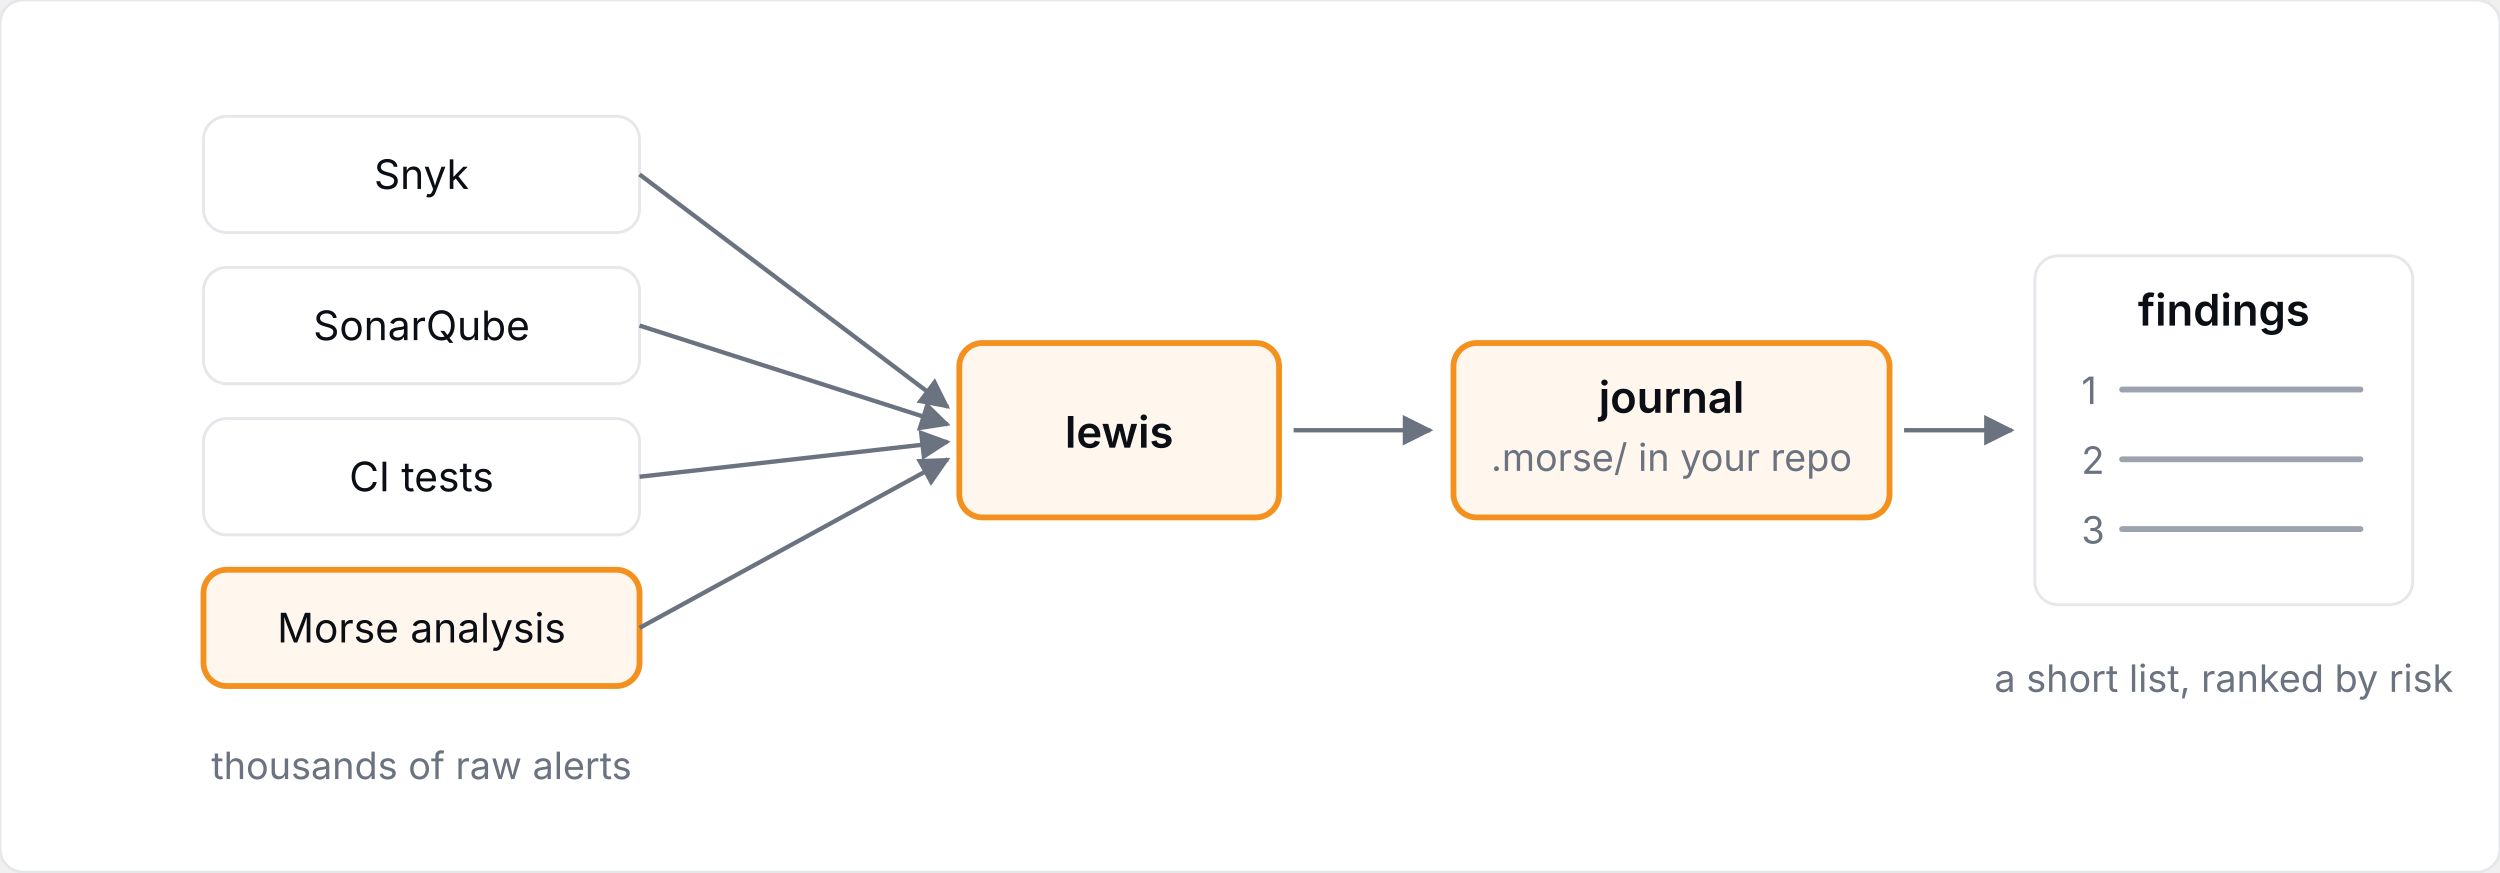
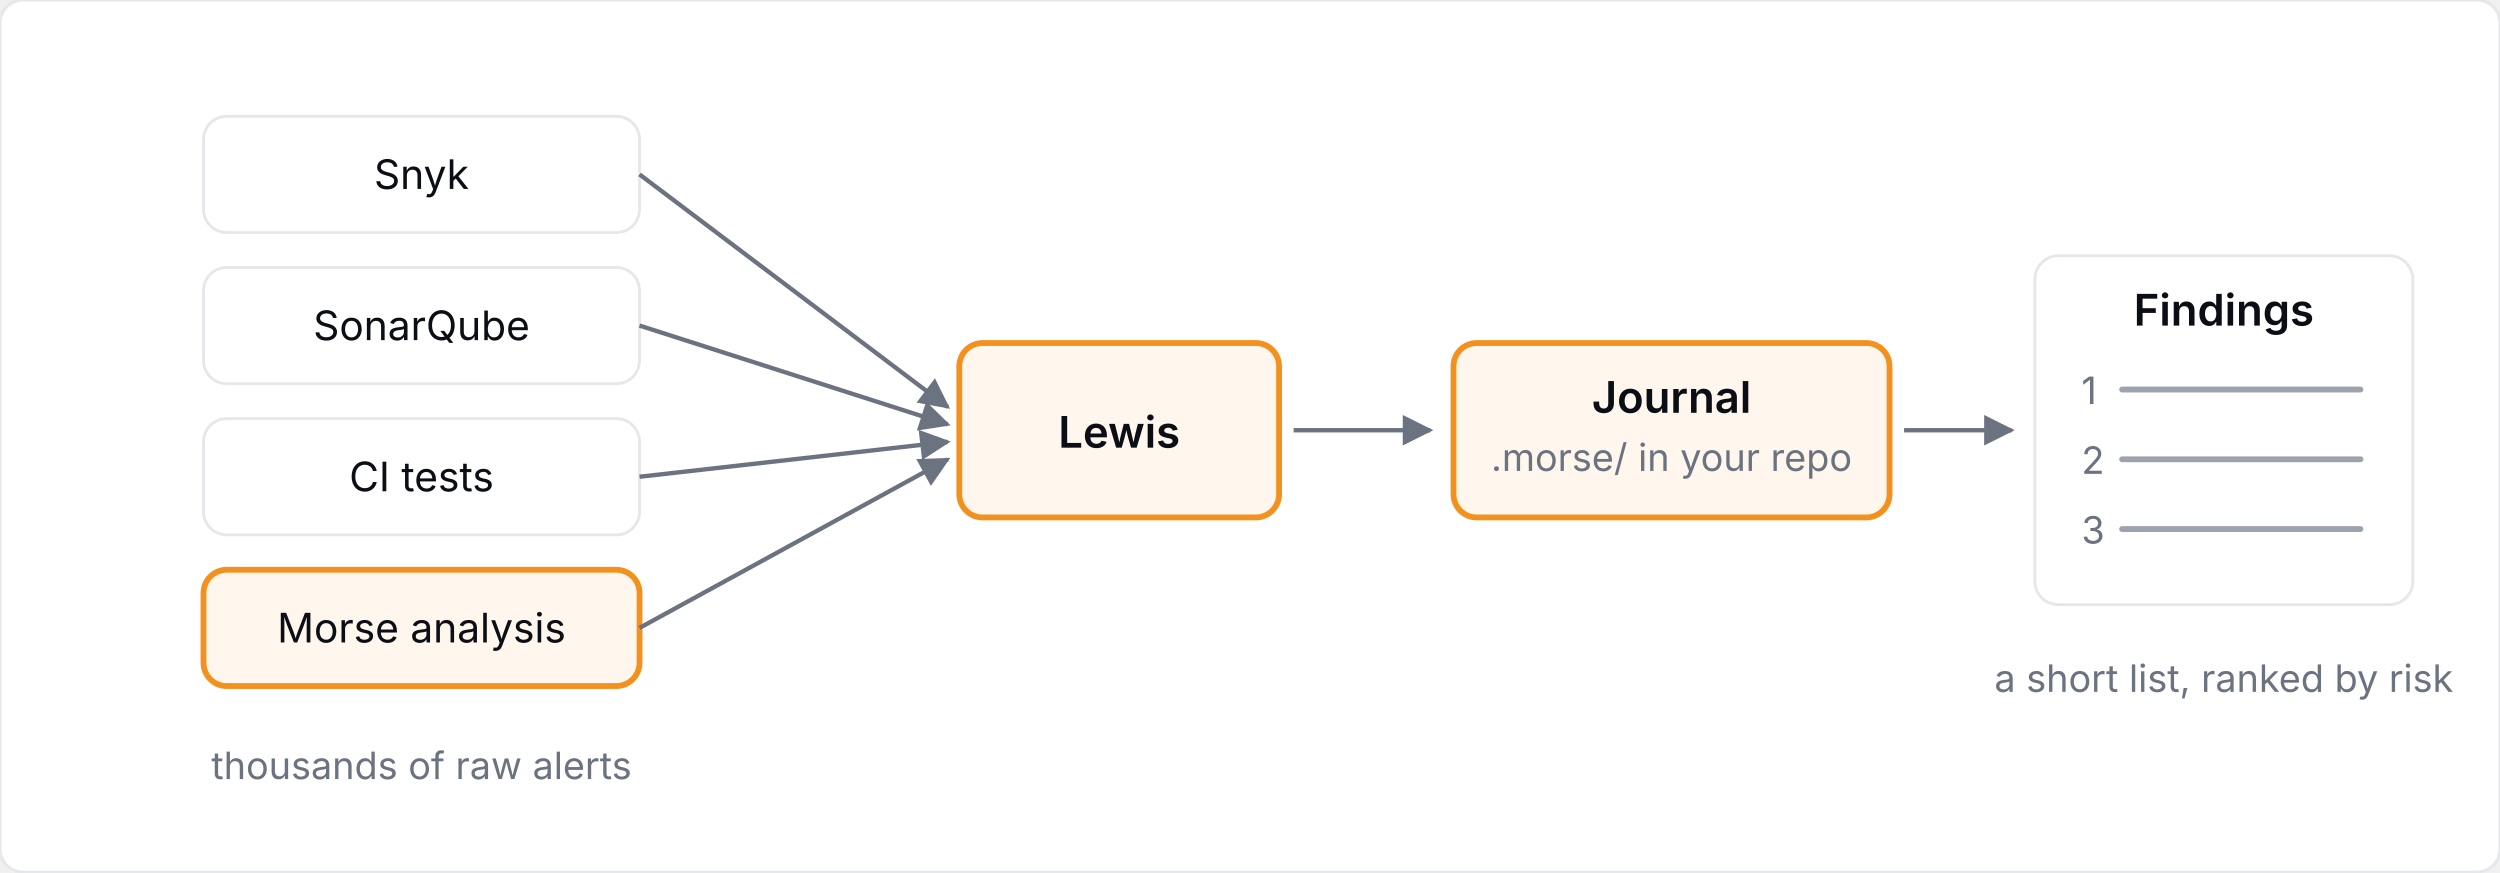
<svg xmlns="http://www.w3.org/2000/svg" viewBox="0 0 860 300" role="img" aria-labelledby="t">
  <defs>
    <marker id="a" viewBox="0 0 10 10" refX="9" refY="5" markerWidth="7" markerHeight="7" orient="auto-start-reverse">
      <path d="M0 0L10 5L0 10z" fill="#6b7280" />
    </marker>
  </defs>
  <style>
    text { font-family: Inter, system-ui, sans-serif; fill: #0b0e14; }
    .n { fill: #6b7280; font-size: 13px; }
    .l { font-size: 15px; font-weight: 600; }
    .m { font-size: 14px; }
  </style>
  <rect x="0" y="0" width="860" height="300" rx="8" fill="#ffffff" stroke="#e5e7eb" />
  <rect x="70" y="40" width="150" height="40" rx="8" fill="#ffffff" stroke="#e5e7eb" />
  <text x="145" y="65" class="m" text-anchor="middle">Snyk</text>
  <rect x="70" y="92" width="150" height="40" rx="8" fill="#ffffff" stroke="#e5e7eb" />
  <text x="145" y="117" class="m" text-anchor="middle">SonarQube</text>
  <rect x="70" y="144" width="150" height="40" rx="8" fill="#ffffff" stroke="#e5e7eb" />
  <text x="145" y="169" class="m" text-anchor="middle">CI tests</text>
  <rect x="70" y="196" width="150" height="40" rx="8" fill="#fff7ed" stroke="#f4901d" stroke-width="2" />
  <text x="145" y="221" class="m" text-anchor="middle">Morse analysis</text>
  <text x="145" y="268" class="n" text-anchor="middle">thousands of raw alerts</text>
  <g stroke="#6b7280" stroke-width="1.5">
    <line x1="220" y1="60" x2="326" y2="140" marker-end="url(#a)" />
    <line x1="220" y1="112" x2="326" y2="146" marker-end="url(#a)" />
    <line x1="220" y1="164" x2="326" y2="152" marker-end="url(#a)" />
    <line x1="220" y1="216" x2="326" y2="158" marker-end="url(#a)" />
  </g>
  <rect x="330" y="118" width="110" height="60" rx="8" fill="#fff7ed" stroke="#f4901d" stroke-width="2" />
-   <text x="385" y="154" class="l" text-anchor="middle" font-family="ui-monospace, SFMono-Regular, monospace">lewis</text>
+   <text x="385" y="154" class="l" text-anchor="middle">Lewis</text>
  <line x1="445" y1="148" x2="492" y2="148" stroke="#6b7280" stroke-width="1.5" marker-end="url(#a)" />
  <rect x="500" y="118" width="150" height="60" rx="8" fill="#fff7ed" stroke="#f4901d" stroke-width="2" />
-   <text x="575" y="142" class="l" text-anchor="middle">journal</text>
+   <text x="575" y="142" class="l" text-anchor="middle">Journal</text>
  <text x="575" y="162" class="n" text-anchor="middle">.morse/ in your repo</text>
  <line x1="655" y1="148" x2="692" y2="148" stroke="#6b7280" stroke-width="1.5" marker-end="url(#a)" />
  <rect x="700" y="88" width="130" height="120" rx="8" fill="#ffffff" stroke="#e5e7eb" />
-   <text x="765" y="112" class="l" text-anchor="middle">findings</text>
+   <text x="765" y="112" class="l" text-anchor="middle">Findings</text>
  <g stroke="#9ca3af" stroke-width="2" stroke-linecap="round">
    <line x1="730" y1="134" x2="812" y2="134" />
    <line x1="730" y1="158" x2="812" y2="158" />
    <line x1="730" y1="182" x2="812" y2="182" />
  </g>
  <text x="716" y="139" class="n">1</text>
  <text x="716" y="163" class="n">2</text>
  <text x="716" y="187" class="n">3</text>
  <text x="765" y="238" class="n" text-anchor="middle">a short list, ranked by risk</text>
</svg>
